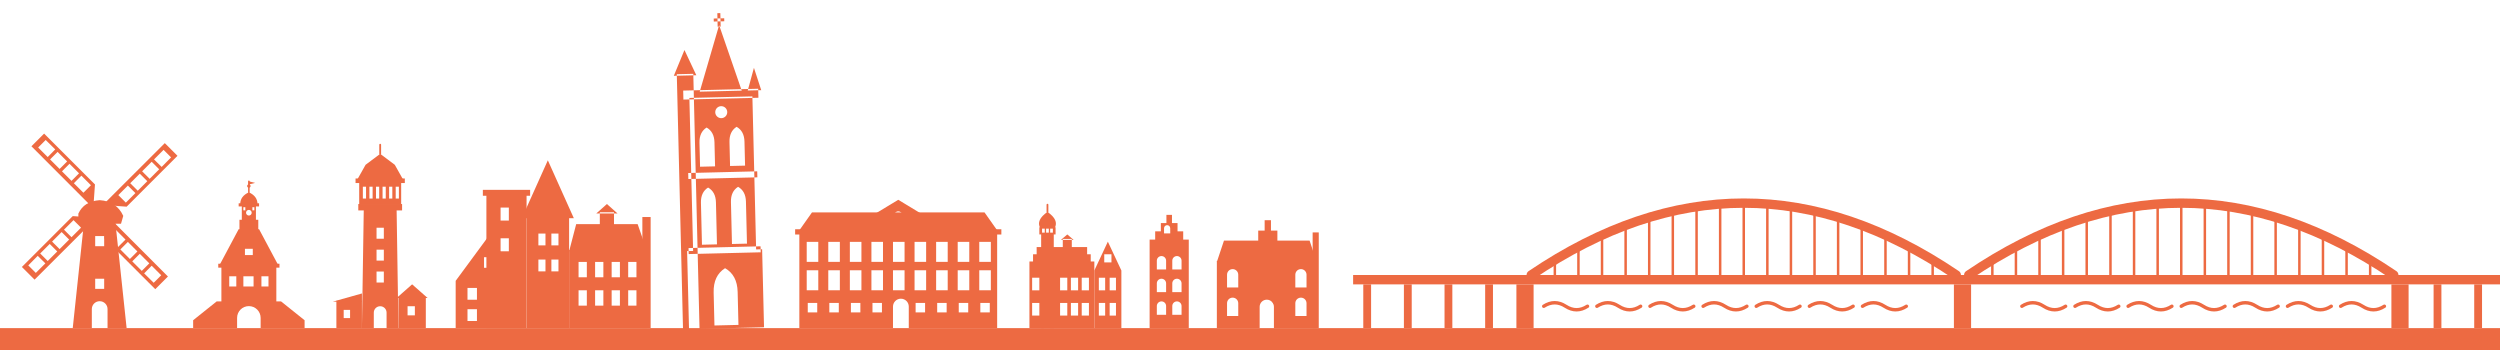
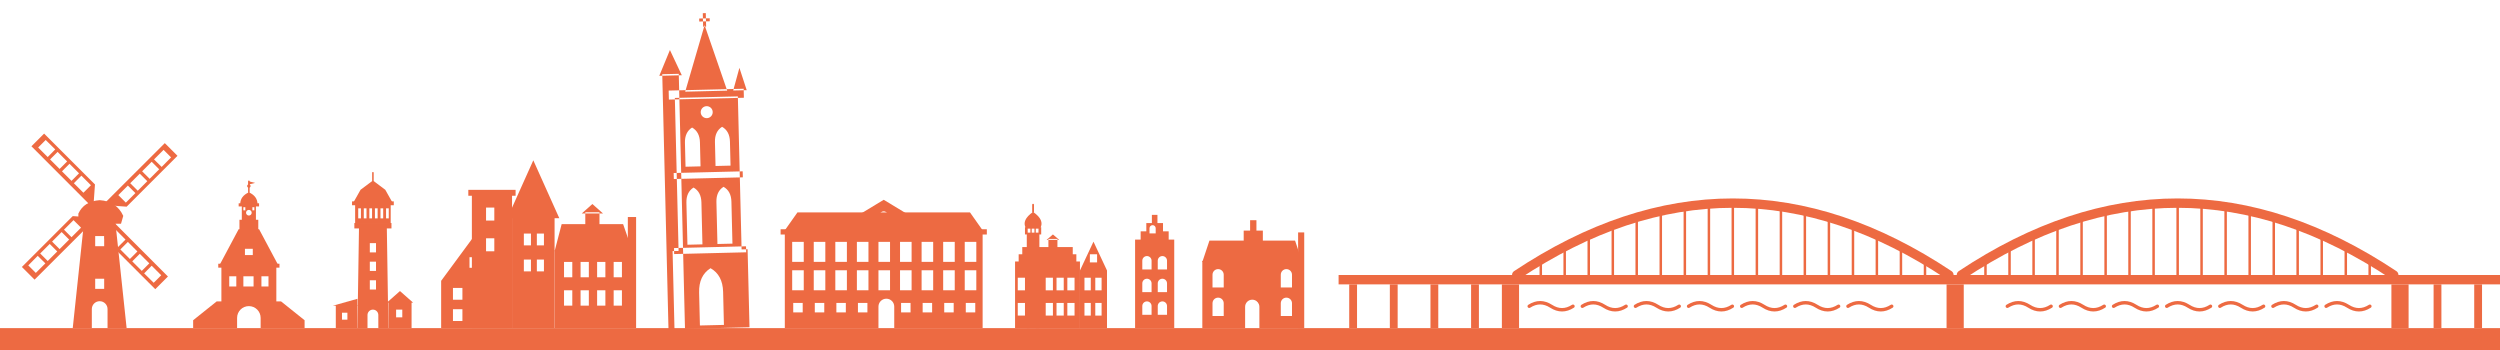
<svg xmlns="http://www.w3.org/2000/svg" viewBox="0 -4 1600 224" preserveAspectRatio="xMidYMax slice">
  <g fill="#ed6a42" stroke="#ed6a42" stroke-width="0" stroke-linecap="round" fill-rule="evenodd">
-     <path d="M866 172h734v6h-734Z" />
-     <path d="M872.5 178h5v28h-5Z" />
-     <path d="M898.5 178h5v28h-5Z" />
-     <path d="M924.5 178h5v28h-5Z" />
-     <path d="M950.5 178h5v28h-5Z" />
-     <path d="M970.5 178h11v28h-11Z" />
-     <path d="M1250.5 178h11v28h-11Z" />
+     <path d="M856.7 172h743.3v6h-743.3Z" />
+     <path d="M863.5 178h5v28h-5Z" />
+     <path d="M889.5 178h5v28h-5Z" />
+     <path d="M915.5 178h5v28h-5Z" />
+     <path d="M941.5 178h5v28h-5Z" />
+     <path d="M961.2 178h11v28h-11Z" />
+     <path d="M1245.8 178h11v28h-11Z" />
    <path d="M1530.5 178h11v28h-11Z" />
    <path d="M1557.5 178h5v28h-5Z" />
    <path d="M1583.5 178h5v28h-5Z" />
    <path d="M0 206h1600v14h-1600Z" />
    <g transform="translate(-340 58) scale(0.7185)">
      <path d="M538 206 L586 206 L576 112 L548 112ZM555 206V189A7 7 0 0 1 569 189V206ZM558 124h8v9h-8ZM558 162h8v9h-8Z" />
      <path d="M543 113L581 113L583 106Q577 93 562 92Q548 93 543 104Z" />
      <path d="M567.7 104.8 L622.8 160 L611.5 171.3 L566.2 126ZM576.5 118.6 L585 127.1 L578.3 133.8 L569.8 125.3ZM587.1 129.2 L595.6 137.7 L588.9 144.4 L580.4 135.9ZM597.7 139.8 L606.2 148.3 L599.5 155 L591 146.5ZM608.3 150.4 L616.8 158.9 L610.1 165.6 L601.6 157.2Z" />
      <path d="M559.2 107.7 L504 162.8 L492.7 151.5 L538 106.2ZM545.4 116.5 L536.9 125 L530.2 118.3 L538.7 109.8ZM534.8 127.1 L526.3 135.6 L519.6 128.9 L528.1 120.4ZM524.2 137.7 L515.7 146.2 L509 139.5 L517.5 131ZM513.6 148.3 L505.1 156.8 L498.4 150.1 L506.8 141.6Z" />
      <path d="M556.3 99.2 L501.2 44 L512.5 32.7 L557.8 78ZM547.5 85.4 L539 76.9 L545.7 70.2 L554.2 78.7ZM536.9 74.8 L528.4 66.3 L535.1 59.6 L543.6 68.1ZM526.3 64.2 L517.8 55.7 L524.5 49 L533 57.5ZM515.7 53.6 L507.2 45.1 L513.9 38.4 L522.4 46.8Z" />
      <path d="M564.8 96.3 L620 41.2 L631.3 52.5 L586 97.8ZM578.6 87.5 L587.1 79 L593.8 85.7 L585.3 94.2ZM589.2 76.9 L597.7 68.4 L604.4 75.1 L595.9 83.6ZM599.8 66.3 L608.3 57.8 L615 64.5 L606.5 73ZM610.4 55.7 L618.9 47.2 L625.6 53.9 L617.2 62.4Z" />
      <path d="M557.5 102a4.5 4.5 0 1 0 9 0a4.5 4.5 0 1 0 -9 0Z" />
    </g>
    <g transform="translate(-250.1 102.5) scale(0.5023)">
      <path d="M744 206 L744 196 L774 172 L856 172 L886 196 L886 206ZM800 206V193A15 15 0 0 1 830 193V206Z" />
      <path d="M780 128h70v45h-70ZM790 140h9v13h-9ZM808 140h13v13h-13ZM831 140h9v13h-9Z" />
      <path d="M776 124h78v5h-78Z" />
      <path d="M778 125 L852 125 L828 80 L802 80ZM810 104h10v9h-10Z" />
      <path d="M808 105 L822 105 L815 98Z" />
      <path d="M803 68h24v13h-24Z" />
      <path d="M806 50h18v19h-18ZM811.4 59a3.6 3.6 0 1 0 7.2 0a3.6 3.6 0 1 0 -7.2 0ZM808 52h2.5v4h-2.5ZM819.5 52h2.5v4h-2.5Z" />
      <path d="M802 47h26v4h-26Z" />
      <path d="M804 48Q804 38 815 33Q826 38 826 48Z" />
      <path d="M812.8 25a2.2 2.2 0 1 0 4.4 0a2.2 2.2 0 1 0 -4.4 0ZM815 19 L823 21 L815 23Z" />
      <path d="M815 33V19" fill="none" stroke-width="2" />
    </g>
-     <g transform="translate(-153.8 85.7) scale(0.584)">
+     <g transform="translate(-97.8 104.1) scale(0.4948)">
      <path d="M660 206 L700 206 L698 76 L662 76ZM673 206V189A7 7 0 0 1 687 189V206ZM676 96h8v12h-8ZM676 120h8v12h-8ZM676 144h8v12h-8Z" />
      <path d="M656 70h48v7h-48Z" />
      <path d="M657 46h46v25h-46ZM661 51h3.5v13h-3.5ZM668.2 51h3.5v13h-3.5ZM675.4 51h3.5v13h-3.5ZM682.6 51h3.5v13h-3.5ZM689.8 51h3.5v13h-3.5ZM697 51h3.5v13h-3.5Z" />
      <path d="M653 42h54v5h-54Z" />
      <path d="M655 43 L705 43 L696 27 L680 15 L664 27Z" />
      <path d="M667 37 L673 37 L670 30ZM687 37 L693 37 L690 30Z" />
      <path d="M632 176h28v30h-28ZM640 186h7v9h-7Z" />
      <path d="M628 177 L660 177 L660 168Z" />
      <path d="M700 172h30v34h-30ZM710 182h8v10h-8Z" />
      <path d="M698 173 L732 173 L715 158Z" />
      <path d="M680 15V5" fill="none" stroke-width="2" />
    </g>
-     <g transform="translate(43.6 50.2) scale(0.7562)">
+     <g transform="translate(34.3 50.2) scale(0.7562)">
      <path d="M354 92h34v114h-34ZM366 104h7v11h-7ZM366 130h7v11h-7ZM366 156h7v11h-7Z" />
      <path d="M351 89h40v5h-40Z" />
      <path d="M388 112h36v94h-36ZM398 126h6v10h-6ZM409 126h6v10h-6ZM398 148h6v10h-6ZM409 148h6v10h-6Z" />
      <path d="M384 113 L428 113 L406 64Z" />
      <path d="M328 206 L328 166 L356 128 L384 166 L384 206ZM338 172h8v10h-8ZM364 172h8v10h-8ZM338 190h8v10h-8ZM364 190h8v10h-8ZM352 146h8v9h-8Z" />
      <path d="M424 140h66v66h-66ZM432 150h7v13h-7ZM446 150h7v13h-7ZM460 150h7v13h-7ZM474 150h7v13h-7ZM432 174h7v13h-7ZM446 174h7v13h-7ZM460 174h7v13h-7ZM474 174h7v13h-7Z" />
      <path d="M424 141 L490 141 L482 118 L430 118Z" />
      <path d="M450 108h12v12h-12ZM447 109 L465 109 L456 101Z" />
      <path d="M486 112h7v94h-7Z" />
    </g>
-     <g transform="translate(185.5 8.2) scale(0.9604)">
+     <g transform="translate(176.2 8.2) scale(0.9604)">
      <g transform="rotate(-1.4 291 206)">
        <path d="M270 52h42v154h-42ZM283 204V182Q283 170.8 291 166Q299 170.8 299 182V204ZM276 150V122Q276 115 281 112Q286 115 286 122V150ZM296 150V122Q296 115 301 112Q306 115 306 122V150ZM276 98V82Q276 75 281 72Q286 75 286 82V98ZM296 98V82Q296 75 301 72Q306 75 306 82V98ZM287 62a4 4 0 1 0 8 0a4 4 0 1 0 -8 0ZM266 154h4v52h-4ZM312 154h4v52h-4ZM267 152h48v4h-48ZM268 102h46v4h-46ZM266 47h50v6h-50ZM262 36h11v170h-11ZM260 37 L275 37 L267.5 20ZM309 48 L318 48 L313.5 33ZM277 48 L305 48 L291 4ZM290 -4h2v9h-2ZM287.5 -0.5h7v2h-7Z" />
      </g>
    </g>
-     <g transform="translate(503.5 67.3) scale(0.6734)">
+     <g transform="translate(494.2 67.3) scale(0.6734)">
      <path d="M12 116h188v90h-188ZM19 124h11v19h-11ZM39.5 124h11v19h-11ZM60 124h11v19h-11ZM80.5 124h11v19h-11ZM101 124h11v19h-11ZM121.5 124h11v19h-11ZM142 124h11v19h-11ZM162.5 124h11v19h-11ZM183 124h11v19h-11ZM19 151h11v19h-11ZM39.5 151h11v19h-11ZM60 151h11v19h-11ZM80.5 151h11v19h-11ZM101 151h11v19h-11ZM121.5 151h11v19h-11ZM142 151h11v19h-11ZM162.5 151h11v19h-11ZM183 151h11v19h-11ZM20 182h9v9h-9ZM40.5 182h9v9h-9ZM61 182h9v9h-9ZM81.5 182h9v9h-9ZM122.5 182h9v9h-9ZM143 182h9v9h-9ZM163.5 182h9v9h-9ZM184 182h9v9h-9ZM101 206V185.5A7.5 7.5 0 0 1 116 185.5V206Z" />
      <path d="M8 112h196v5h-196Z" />
      <path d="M12 113 L200 113 L188 96 L24 96Z" />
      <path d="M74 106h64v8h-64Z" />
      <path d="M68 107 L144 107 L106 84ZM102 99a4 4 0 1 0 8 0a4 4 0 1 0 -8 0Z" />
    </g>
-     <g transform="translate(55.4 87.2) scale(0.5769)">
+     <g transform="translate(46.2 87.2) scale(0.5769)">
      <path d="M1046 206 L1046 132 L1050 132 L1050 124 L1054 124 L1054 116 L1110 116 L1110 124 L1114 124 L1114 132 L1118 132 L1118 206ZM1049 150h8v14h-8ZM1049 178h8v14h-8ZM1080 150h8v14h-8ZM1092 150h8v14h-8ZM1104 150h8v14h-8ZM1080 178h8v14h-8ZM1092 178h8v14h-8ZM1104 178h8v14h-8Z" />
      <path d="M1083 107h10v10h-10ZM1081 108 L1095 108 L1088 102Z" />
      <path d="M1118 206 L1118 142 L1133 110 L1148 142 L1148 206ZM1123 150h7v14h-7ZM1135 150h7v14h-7ZM1123 178h7v14h-7ZM1135 178h7v14h-7ZM1129 124h8v9h-8Z" />
      <path d="M1059 100h14v106h-14ZM1062 156h6v10h-6ZM1062 120h6v9h-6ZM1062 186h7v20h-7Z" />
      <path d="M1057 94h18v8h-18ZM1060 95.5h3v5h-3ZM1064.5 95.5h3v5h-3ZM1069 95.5h3v5h-3Z" />
      <path d="M1058 95Q1053 86 1066 77Q1079 86 1074 95Z" />
      <path d="M1066 77V69" fill="none" stroke-width="2" />
    </g>
-     <g transform="translate(72.4 70.2) scale(0.6594)">
+     <g transform="translate(63.1 70.2) scale(0.6594)">
      <path d="M1006 206 L1006 128 L1006 120 L1011.4 120 L1011.4 112 L1016.9 112 L1016.9 104 L1022.3 104 L1022.3 96 L1027.7 96 L1027.7 104 L1033.1 104 L1033.1 112 L1038.6 112 L1038.6 120 L1044 120 L1044 128 L1044 206ZM1013 149V140.5A4.5 4.5 0 0 1 1022 140.5V149ZM1028 149V140.5A4.5 4.5 0 0 1 1037 140.5V149ZM1013 171V162.5A4.5 4.5 0 0 1 1022 162.5V171ZM1028 171V162.5A4.5 4.5 0 0 1 1037 162.5V171ZM1013 193V184.5A4.5 4.5 0 0 1 1022 184.5V193ZM1028 193V184.5A4.5 4.5 0 0 1 1037 184.5V193ZM1020 114V109A3 3 0 0 1 1026 109V114Z" />
    </g>
-     <g transform="translate(190.5 71.7) scale(0.6522)">
+     <g transform="translate(181.2 71.7) scale(0.6522)">
      <path d="M902 140h98v66h-98ZM912 166V153.5A5.5 5.5 0 0 1 923 153.5V166ZM912 166V153.5A5.5 5.5 0 0 1 923 153.5V166ZM912 166V153.5A5.5 5.5 0 0 1 923 153.5V166ZM912 166V153.5A5.5 5.5 0 0 1 923 153.5V166ZM912 166V153.5A5.5 5.5 0 0 1 923 153.5V166ZM912 194V181.5A5.5 5.5 0 0 1 923 181.5V194ZM979 166V153.5A5.5 5.5 0 0 1 990 153.5V166ZM979 194V181.5A5.5 5.5 0 0 1 990 181.5V194ZM944 206V185A7 7 0 0 1 958 185V206ZM947 164V156A4 4 0 0 1 955 156V164Z" />
      <path d="M902 141 L1000 141 L993 120 L909 120Z" />
      <path d="M930 141 L930 130.8 L936.3 130.8 L936.3 120.5 L942.6 120.5 L942.6 110.2 L948.9 110.2 L948.9 100 L955.1 100 L955.1 110.2 L961.4 110.2 L961.4 120.5 L967.7 120.5 L967.7 130.8 L974 130.8 L974 141 L974 206Z" />
      <path d="M946 112h8v11h-8Z" />
      <path d="M996 112h6v94h-6Z" />
    </g>
-     <path d="M980 172Q1116 80 1252 172" fill="none" stroke-width="6" />
-     <path d="M995.1 172V162.3M1010.2 172V153.8M1025.3 172V146.4M1040.4 172V140.2M1055.5 172V135.1M1070.6 172V131.1M1085.8 172V128.3M1100.9 172V126.6M1116 172V126M1131.1 172V126.6M1146.2 172V128.3M1161.3 172V131.1M1176.4 172V135.1M1191.5 172V140.2M1206.7 172V146.4M1221.8 172V153.8M1236.9 172V162.3" fill="none" stroke-width="1.6" />
-     <path d="M1260 172Q1396 80 1532 172" fill="none" stroke-width="6" />
-     <path d="M1275.1 172V162.3M1290.2 172V153.8M1305.3 172V146.4M1320.4 172V140.2M1335.5 172V135.1M1350.7 172V131.1M1365.8 172V128.3M1380.9 172V126.6M1396 172V126M1411.1 172V126.6M1426.2 172V128.3M1441.3 172V131.1M1456.4 172V135.1M1471.6 172V140.2M1486.7 172V146.4M1501.8 172V153.8M1516.9 172V162.3" fill="none" stroke-width="1.6" />
-     <path d="M988 192q7 -4.5 14 0t14 0M1022 192q7 -4.5 14 0t14 0M1056 192q7 -4.5 14 0t14 0M1090 192q7 -4.5 14 0t14 0M1124 192q7 -4.5 14 0t14 0M1158 192q7 -4.5 14 0t14 0M1192 192q7 -4.5 14 0t14 0M1294 192q7 -4.5 14 0t14 0M1328 192q7 -4.5 14 0t14 0M1362 192q7 -4.5 14 0t14 0M1396 192q7 -4.5 14 0t14 0M1430 192q7 -4.5 14 0t14 0M1464 192q7 -4.5 14 0t14 0M1498 192q7 -4.5 14 0t14 0" fill="none" stroke-width="2.2" />
+     <path d="M970.7 172Q1109 80 1247.3 172" fill="none" stroke-width="6" />
+     <path d="M986.1 172V162.3M1001.4 172V153.8M1016.8 172V146.4M1032.2 172V140.2M1047.5 172V135.1M1062.9 172V131.1M1078.3 172V128.3M1093.7 172V126.6M1109 172V126M1124.4 172V126.6M1139.8 172V128.3M1155.1 172V131.1M1170.5 172V135.1M1185.9 172V140.2M1201.2 172V146.4M1216.6 172V153.8M1232 172V162.3" fill="none" stroke-width="1.6" />
+     <path d="M1255.3 172Q1393.7 80 1532 172" fill="none" stroke-width="6" />
+     <path d="M1270.7 172V162.3M1286.1 172V153.8M1301.5 172V146.4M1316.8 172V140.2M1332.2 172V135.1M1347.6 172V131.1M1362.9 172V128.3M1378.3 172V126.6M1393.7 172V126M1409 172V126.6M1424.4 172V128.3M1439.8 172V131.1M1455.2 172V135.1M1470.5 172V140.2M1485.9 172V146.4M1501.3 172V153.8M1516.6 172V162.3" fill="none" stroke-width="1.6" />
+     <path d="M978.7 192q7 -4.5 14 0t14 0M1012.7 192q7 -4.5 14 0t14 0M1046.7 192q7 -4.5 14 0t14 0M1080.7 192q7 -4.5 14 0t14 0M1114.7 192q7 -4.5 14 0t14 0M1148.7 192q7 -4.5 14 0t14 0M1182.7 192q7 -4.5 14 0t14 0M1284.7 192q7 -4.5 14 0t14 0M1318.7 192q7 -4.5 14 0t14 0M1352.7 192q7 -4.5 14 0t14 0M1386.7 192q7 -4.5 14 0t14 0M1420.7 192q7 -4.5 14 0t14 0M1454.7 192q7 -4.5 14 0t14 0M1488.7 192q7 -4.5 14 0t14 0" fill="none" stroke-width="2.2" />
  </g>
</svg>
